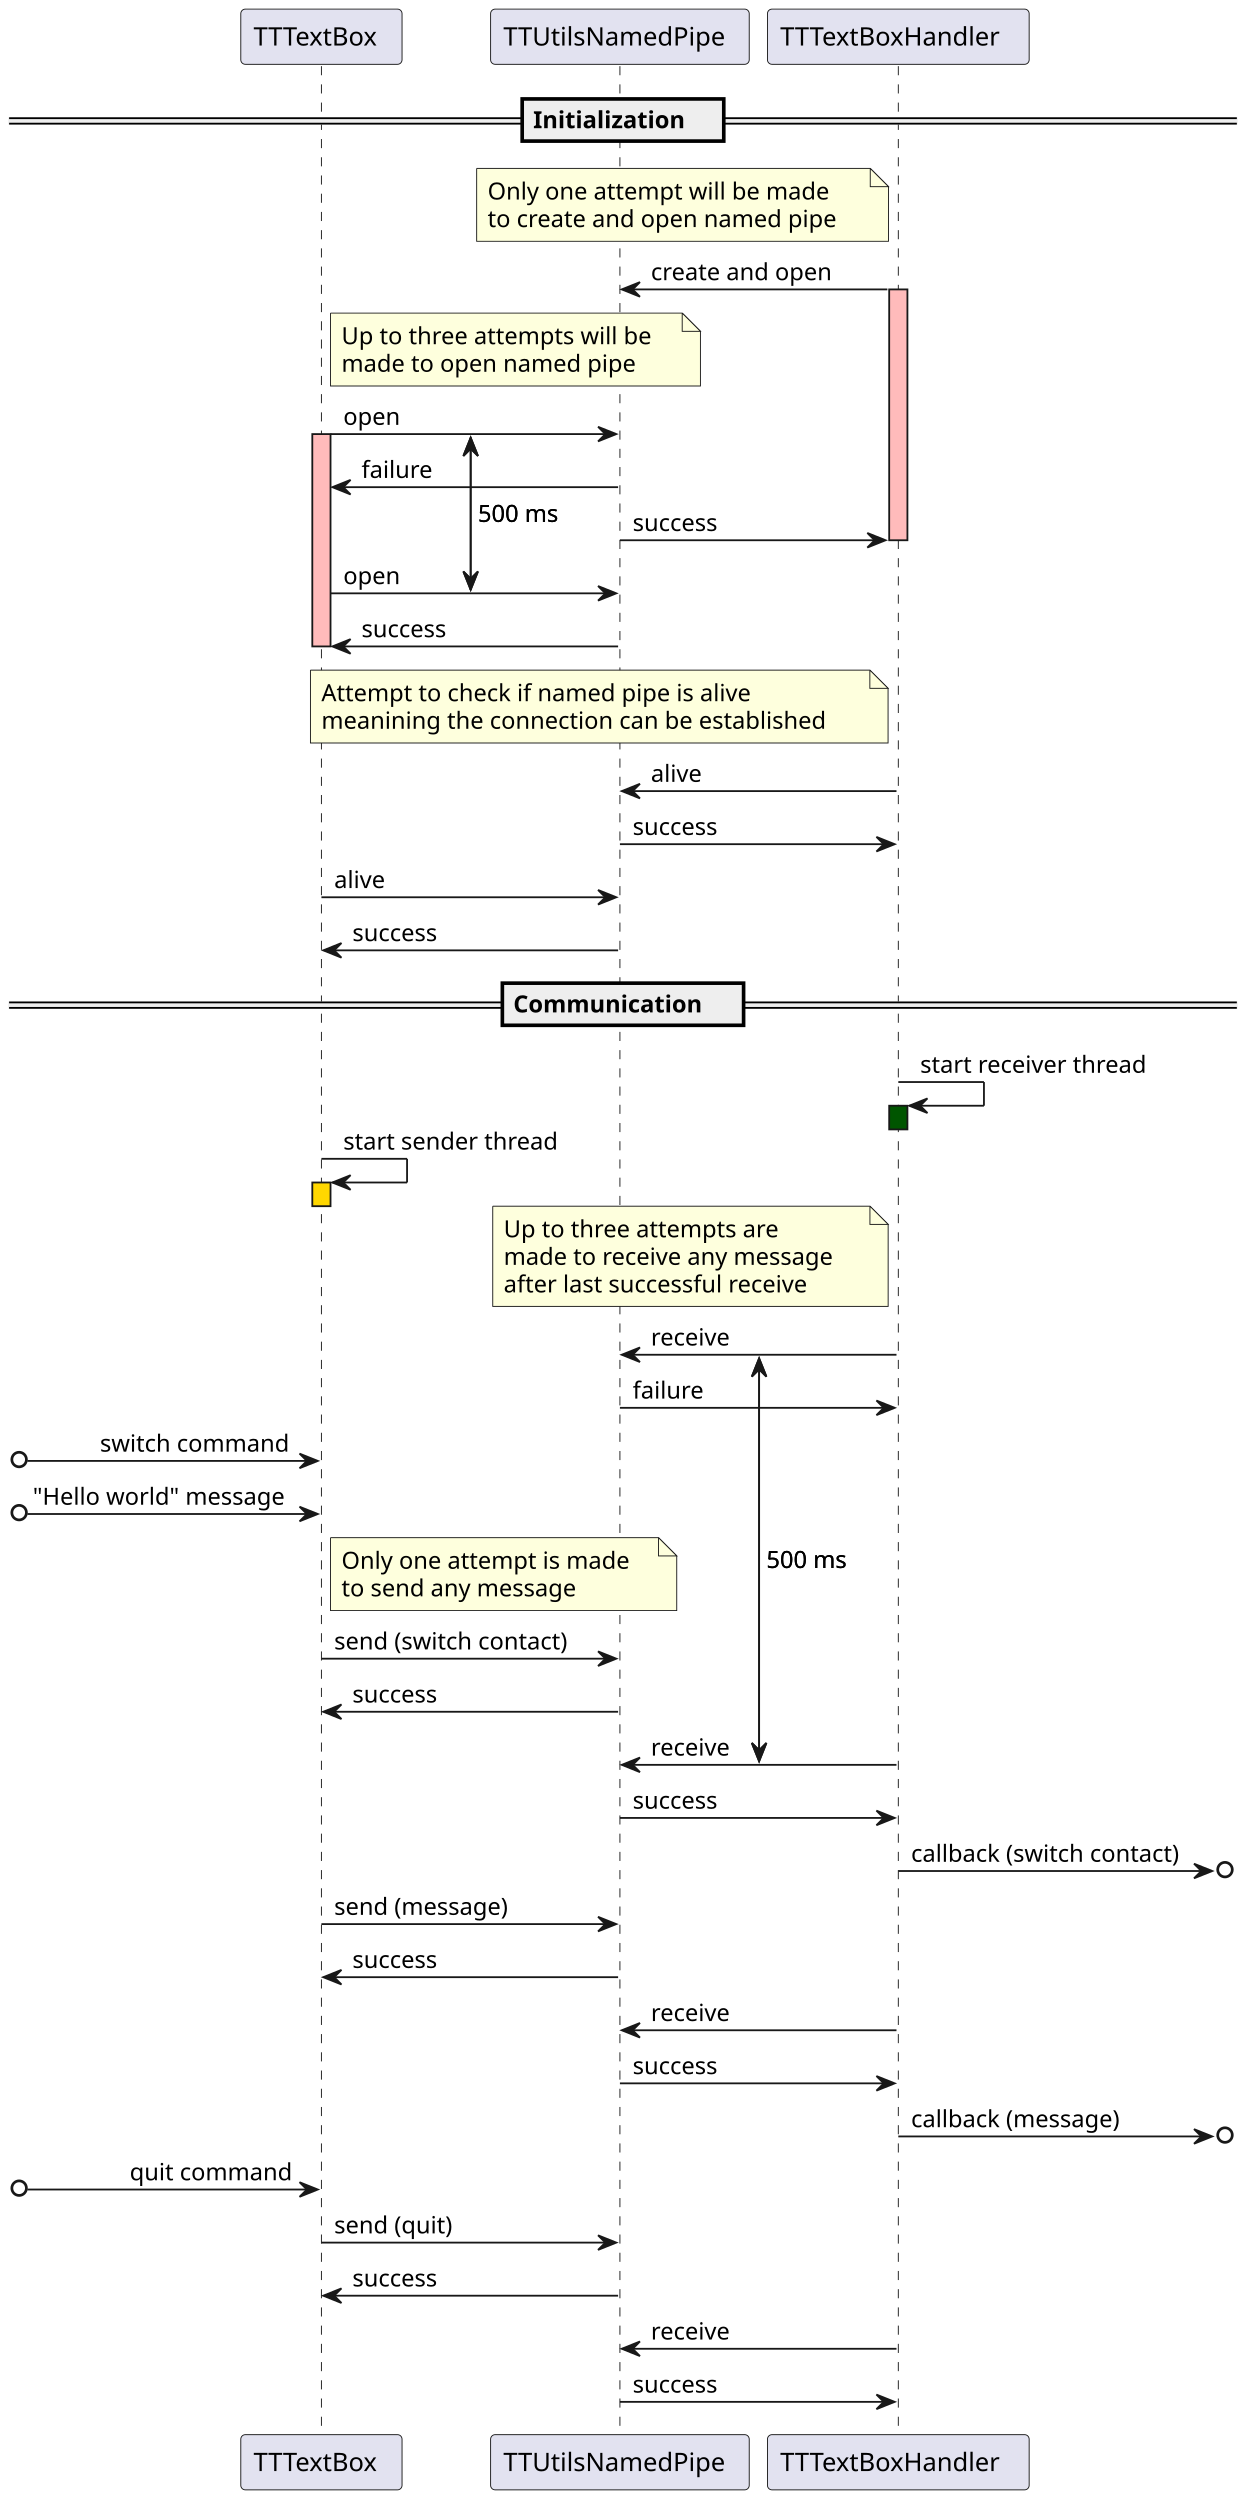
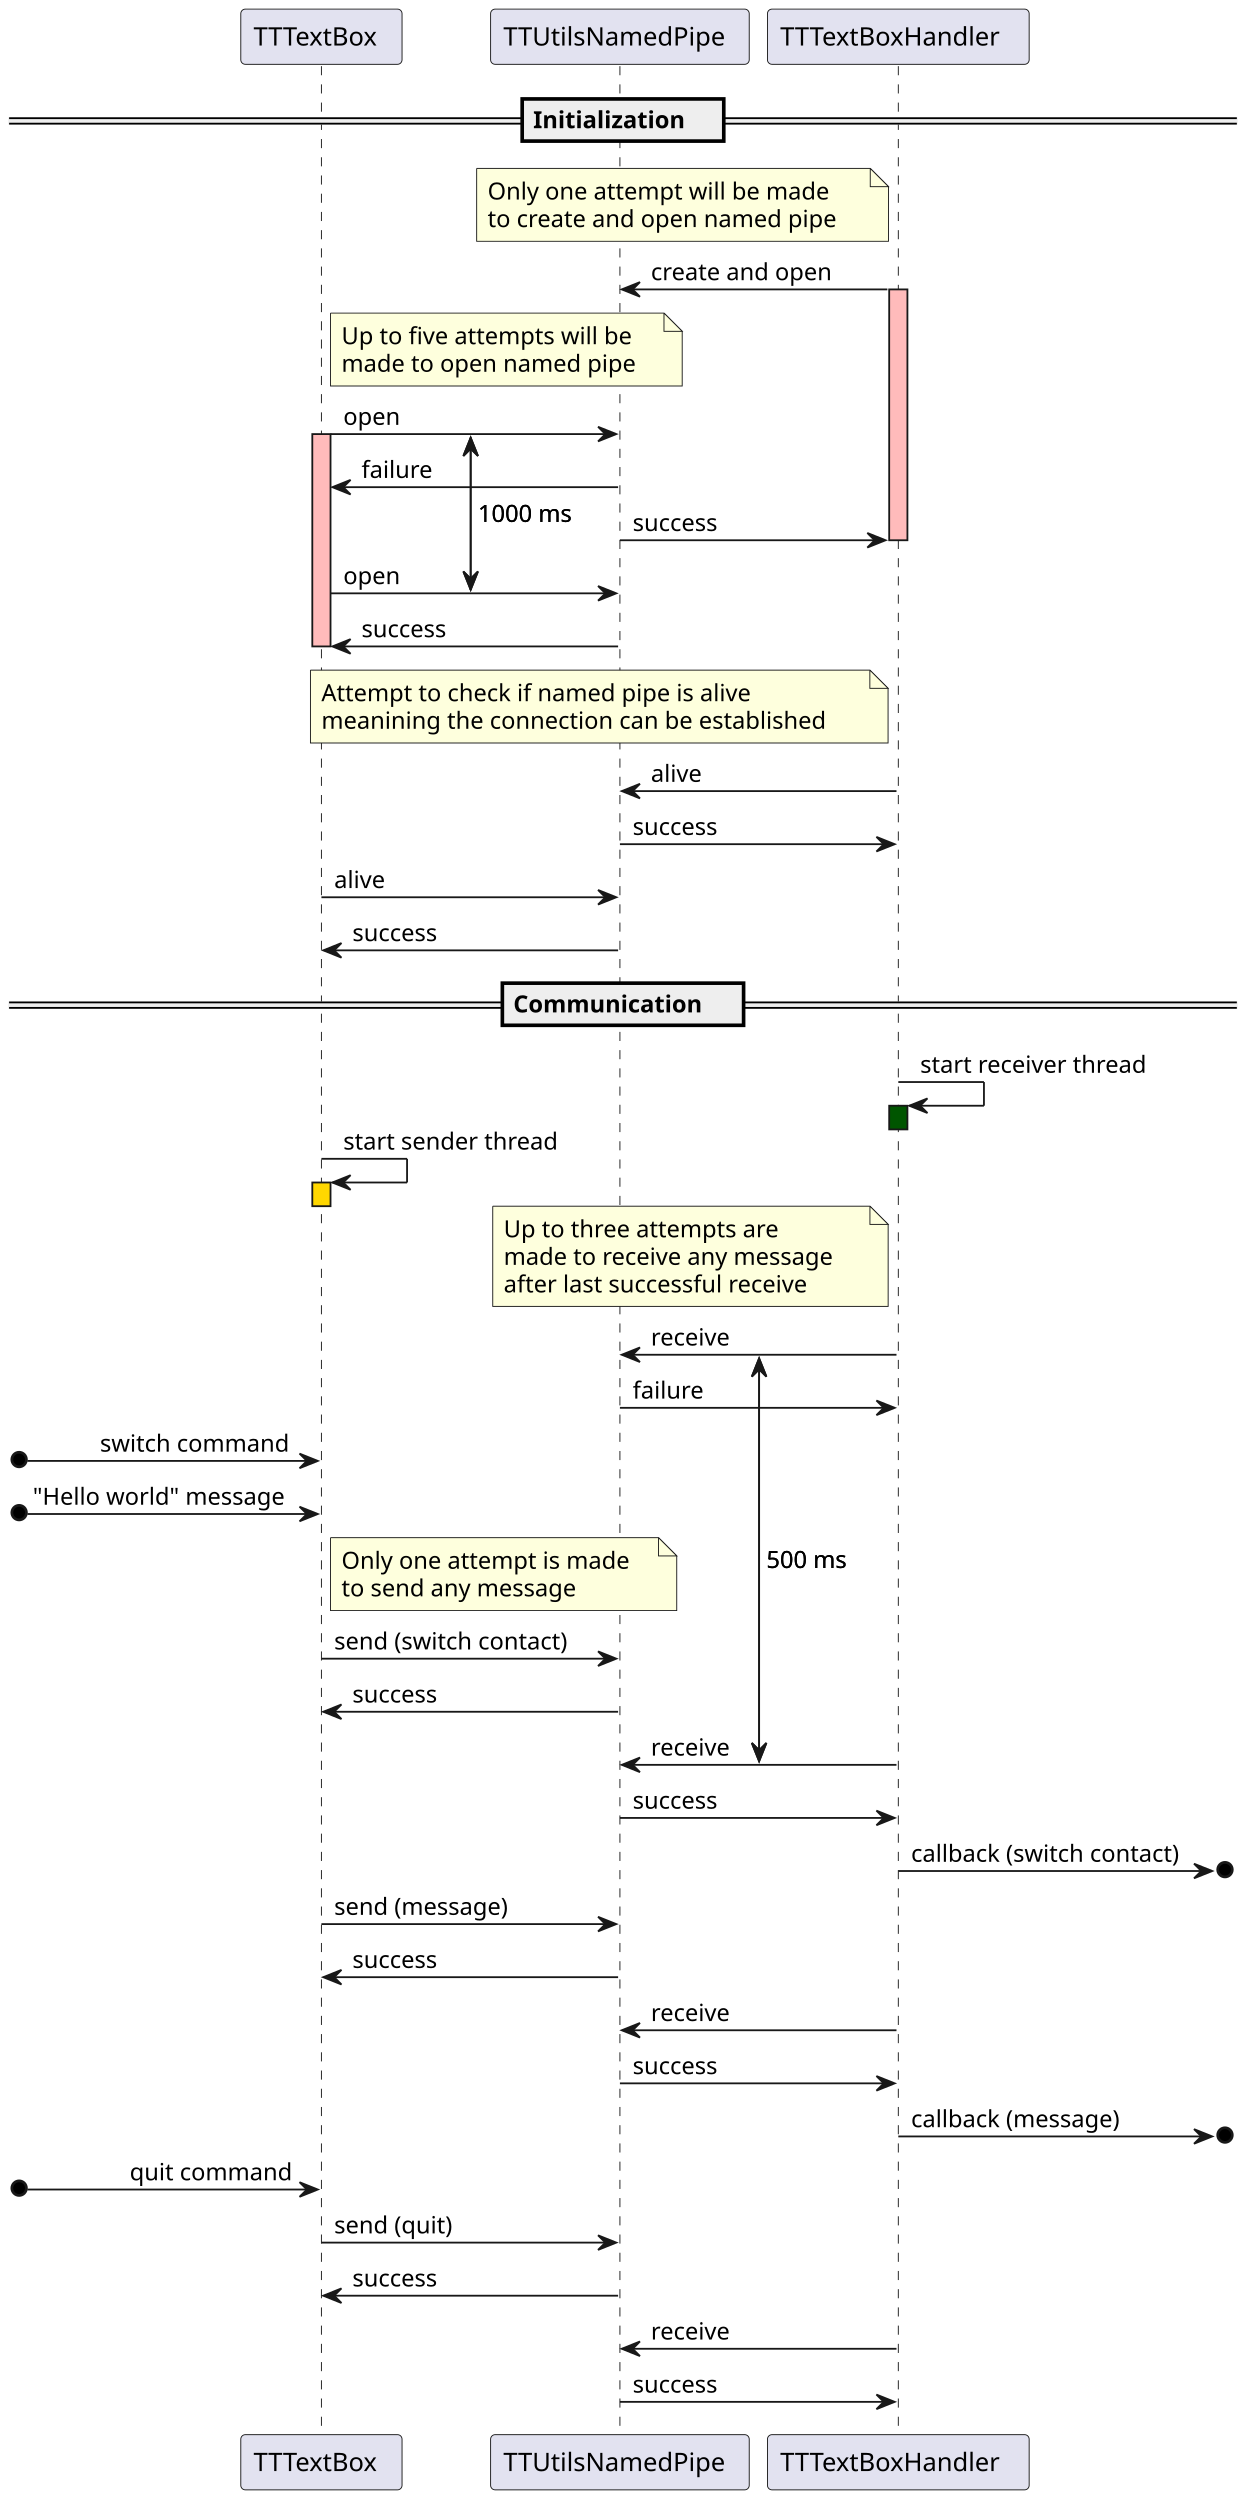
<svg xmlns="http://www.w3.org/2000/svg" contentStyleType="text/css" height="1372px" preserveAspectRatio="none" style="width:685px;height:1372px;background:#FFFFFF;" version="1.1" viewBox="0 0 685 1372" width="685px" zoomAndPan="magnify">
  <defs />
  <g>
    <line style="stroke:#181818;stroke-width:1.0;" x1="258.303" x2="258.303" y1="240.227" y2="323.625" />
    <polygon fill="#181818" points="254.303,250.227,258.303,240.227,262.303,250.227,258.303,246.227" style="stroke:#181818;stroke-width:1.0;" />
    <polygon fill="#181818" points="254.303,313.625,258.303,323.625,262.303,313.625,258.303,317.625" style="stroke:#181818;stroke-width:1.0;" />
-     <text fill="#000000" font-family="sans-serif" font-size="13" lengthAdjust="spacing" textLength="48.382" x="262.303" y="286.426">500 ms</text>
+     <text fill="#000000" font-family="sans-serif" font-size="13" lengthAdjust="spacing" textLength="56.653" x="262.303" y="286.426">1000 ms</text>
    <line style="stroke:#181818;stroke-width:1.0;" x1="416.602" x2="416.602" y1="745.484" y2="966.547" />
    <polygon fill="#181818" points="412.602,755.484,416.602,745.484,420.602,755.484,416.602,751.484" style="stroke:#181818;stroke-width:1.0;" />
    <polygon fill="#181818" points="412.602,956.547,416.602,966.547,420.602,956.547,416.602,960.547" style="stroke:#181818;stroke-width:1.0;" />
    <text fill="#000000" font-family="sans-serif" font-size="13" lengthAdjust="spacing" textLength="48.382" x="420.602" y="860.516">500 ms</text>
    <line style="stroke:#181818;stroke-width:0.5;stroke-dasharray:5.0,5.0;" x1="176.393" x2="176.393" y1="36.297" y2="1336.141" />
    <rect fill="#FFBBBB" height="116.531" style="stroke:#181818;stroke-width:1.0;" width="10" x="171.393" y="238.227" />
    <rect fill="#FFD700" height="13" style="stroke:#181818;stroke-width:1.0;" width="10" x="171.393" y="648.953" />
    <line style="stroke:#181818;stroke-width:0.5;stroke-dasharray:5.0,5.0;" x1="340.212" x2="340.212" y1="36.297" y2="1336.141" />
    <line style="stroke:#181818;stroke-width:0.5;stroke-dasharray:5.0,5.0;" x1="492.991" x2="492.991" y1="36.297" y2="1336.141" />
    <rect fill="#FFBBBB" height="137.664" style="stroke:#181818;stroke-width:1.0;" width="10" x="487.991" y="158.828" />
    <rect fill="#005500" height="13" style="stroke:#181818;stroke-width:1.0;" width="10" x="487.991" y="606.82" />
    <rect fill="#E2E2F0" height="30.297" rx="2.5" ry="2.5" style="stroke:#181818;stroke-width:0.5;" width="88.498" x="132.144" y="5" />
    <text fill="#000000" font-family="sans-serif" font-size="14" lengthAdjust="spacing" textLength="74.498" x="139.144" y="24.995">TTTextBox</text>
    <rect fill="#E2E2F0" height="30.297" rx="2.5" ry="2.5" style="stroke:#181818;stroke-width:0.5;" width="141.935" x="269.245" y="5" />
    <text fill="#000000" font-family="sans-serif" font-size="14" lengthAdjust="spacing" textLength="127.935" x="276.245" y="24.995">TTUtilsNamedPipe</text>
    <rect fill="#E2E2F0" height="30.297" rx="2.5" ry="2.5" style="stroke:#181818;stroke-width:0.5;" width="143.623" x="421.18" y="5" />
    <text fill="#000000" font-family="sans-serif" font-size="14" lengthAdjust="spacing" textLength="129.623" x="428.18" y="24.995">TTTextBoxHandler</text>
    <rect fill="#E2E2F0" height="30.297" rx="2.5" ry="2.5" style="stroke:#181818;stroke-width:0.5;" width="88.498" x="132.144" y="1336.141" />
    <text fill="#000000" font-family="sans-serif" font-size="14" lengthAdjust="spacing" textLength="74.498" x="139.144" y="1356.136">TTTextBox</text>
    <rect fill="#E2E2F0" height="30.297" rx="2.5" ry="2.5" style="stroke:#181818;stroke-width:0.5;" width="141.935" x="269.245" y="1336.141" />
    <text fill="#000000" font-family="sans-serif" font-size="14" lengthAdjust="spacing" textLength="127.935" x="276.245" y="1356.136">TTUtilsNamedPipe</text>
    <rect fill="#E2E2F0" height="30.297" rx="2.5" ry="2.5" style="stroke:#181818;stroke-width:0.5;" width="143.623" x="421.18" y="1336.141" />
    <text fill="#000000" font-family="sans-serif" font-size="14" lengthAdjust="spacing" textLength="129.623" x="428.18" y="1356.136">TTTextBoxHandler</text>
    <rect fill="#EEEEEE" height="3" style="stroke:#EEEEEE;stroke-width:1.0;" width="673.78" x="5" y="64.863" />
    <line style="stroke:#000000;stroke-width:1.0;" x1="5" x2="678.78" y1="64.863" y2="64.863" />
    <line style="stroke:#000000;stroke-width:1.0;" x1="5" x2="678.78" y1="67.863" y2="67.863" />
    <rect fill="#EEEEEE" height="23.133" style="stroke:#000000;stroke-width:2.0;" width="110.624" x="286.578" y="54.297" />
    <text fill="#000000" font-family="sans-serif" font-size="13" font-weight="bold" lengthAdjust="spacing" textLength="92.098" x="292.578" y="70.364">Initialization</text>
    <path d="M261.594,92.43 L261.594,132.43 L487.594,132.43 L487.594,102.43 L477.594,92.43 L261.594,92.43 " fill="#FEFFDD" style="stroke:#181818;stroke-width:0.5;" />
    <path d="M477.594,92.43 L477.594,102.43 L487.594,102.43 L477.594,92.43 " fill="#FEFFDD" style="stroke:#181818;stroke-width:0.5;" />
    <text fill="#000000" font-family="sans-serif" font-size="13" lengthAdjust="spacing" textLength="201.398" x="267.594" y="109.497">Only one attempt will be made</text>
    <text fill="#000000" font-family="sans-serif" font-size="13" lengthAdjust="spacing" textLength="205.398" x="267.594" y="124.629">to create and open named pipe</text>
    <polygon fill="#181818" points="351.212,154.828,341.212,158.828,351.212,162.828,347.212,158.828" style="stroke:#181818;stroke-width:1.0;" />
    <line style="stroke:#181818;stroke-width:1.0;" x1="345.212" x2="486.991" y1="158.828" y2="158.828" />
    <text fill="#000000" font-family="sans-serif" font-size="13" lengthAdjust="spacing" textLength="106.717" x="357.212" y="153.762">create and open</text>
-     <path d="M181.393,171.828 L181.393,211.828 L384.393,211.828 L384.393,181.828 L374.393,171.828 L181.393,171.828 " fill="#FEFFDD" style="stroke:#181818;stroke-width:0.5;" />
-     <path d="M374.393,171.828 L374.393,181.828 L384.393,181.828 L374.393,171.828 " fill="#FEFFDD" style="stroke:#181818;stroke-width:0.5;" />
-     <text fill="#000000" font-family="sans-serif" font-size="13" lengthAdjust="spacing" textLength="182.819" x="187.393" y="188.895">Up to three attempts will be</text>
+     <path d="M181.393,171.828 L181.393,211.828 L374.393,211.828 L374.393,181.828 L364.393,171.828 L181.393,171.828 " fill="#FEFFDD" style="stroke:#181818;stroke-width:0.5;" />
+     <path d="M364.393,171.828 L364.393,181.828 L374.393,181.828 L364.393,171.828 " fill="#FEFFDD" style="stroke:#181818;stroke-width:0.5;" />
+     <text fill="#000000" font-family="sans-serif" font-size="13" lengthAdjust="spacing" textLength="172.022" x="187.393" y="188.895">Up to five attempts will be</text>
    <text fill="#000000" font-family="sans-serif" font-size="13" lengthAdjust="spacing" textLength="172.136" x="187.393" y="204.028">made to open named pipe</text>
    <polygon fill="#181818" points="328.212,234.227,338.212,238.227,328.212,242.227,332.212,238.227" style="stroke:#181818;stroke-width:1.0;" />
    <line style="stroke:#181818;stroke-width:1.0;" x1="181.393" x2="334.212" y1="238.227" y2="238.227" />
    <text fill="#000000" font-family="sans-serif" font-size="13" lengthAdjust="spacing" textLength="32.443" x="188.393" y="233.161">open</text>
    <polygon fill="#181818" points="192.393,263.359,182.393,267.359,192.393,271.359,188.393,267.359" style="stroke:#181818;stroke-width:1.0;" />
    <line style="stroke:#181818;stroke-width:1.0;" x1="186.393" x2="339.212" y1="267.359" y2="267.359" />
    <text fill="#000000" font-family="sans-serif" font-size="13" lengthAdjust="spacing" textLength="41.349" x="198.393" y="262.293">failure</text>
    <polygon fill="#181818" points="475.991,292.492,485.991,296.492,475.991,300.492,479.991,296.492" style="stroke:#181818;stroke-width:1.0;" />
    <line style="stroke:#181818;stroke-width:1.0;" x1="340.212" x2="481.991" y1="296.492" y2="296.492" />
    <text fill="#000000" font-family="sans-serif" font-size="13" lengthAdjust="spacing" textLength="50.851" x="347.212" y="291.426">success</text>
    <polygon fill="#181818" points="328.212,321.625,338.212,325.625,328.212,329.625,332.212,325.625" style="stroke:#181818;stroke-width:1.0;" />
    <line style="stroke:#181818;stroke-width:1.0;" x1="181.393" x2="334.212" y1="325.625" y2="325.625" />
    <text fill="#000000" font-family="sans-serif" font-size="13" lengthAdjust="spacing" textLength="32.443" x="188.393" y="320.559">open</text>
    <polygon fill="#181818" points="192.393,350.758,182.393,354.758,192.393,358.758,188.393,354.758" style="stroke:#181818;stroke-width:1.0;" />
    <line style="stroke:#181818;stroke-width:1.0;" x1="186.393" x2="339.212" y1="354.758" y2="354.758" />
    <text fill="#000000" font-family="sans-serif" font-size="13" lengthAdjust="spacing" textLength="50.851" x="198.393" y="349.692">success</text>
    <path d="M170.372,367.758 L170.372,407.758 L487.372,407.758 L487.372,377.758 L477.372,367.758 L170.372,367.758 " fill="#FEFFDD" style="stroke:#181818;stroke-width:0.5;" />
    <path d="M477.372,367.758 L477.372,377.758 L487.372,377.758 L477.372,367.758 " fill="#FEFFDD" style="stroke:#181818;stroke-width:0.5;" />
    <text fill="#000000" font-family="sans-serif" font-size="13" lengthAdjust="spacing" textLength="255.823" x="176.372" y="384.825">Attempt to check if named pipe is alive</text>
    <text fill="#000000" font-family="sans-serif" font-size="13" lengthAdjust="spacing" textLength="296.62" x="176.372" y="399.957">meanining the connection can be established</text>
    <polygon fill="#181818" points="351.212,430.156,341.212,434.156,351.212,438.156,347.212,434.156" style="stroke:#181818;stroke-width:1.0;" />
    <line style="stroke:#181818;stroke-width:1.0;" x1="345.212" x2="491.991" y1="434.156" y2="434.156" />
    <text fill="#000000" font-family="sans-serif" font-size="13" lengthAdjust="spacing" textLength="30.881" x="357.212" y="429.09">alive</text>
    <polygon fill="#181818" points="480.991,459.289,490.991,463.289,480.991,467.289,484.991,463.289" style="stroke:#181818;stroke-width:1.0;" />
    <line style="stroke:#181818;stroke-width:1.0;" x1="340.212" x2="486.991" y1="463.289" y2="463.289" />
    <text fill="#000000" font-family="sans-serif" font-size="13" lengthAdjust="spacing" textLength="50.851" x="347.212" y="458.223">success</text>
    <polygon fill="#181818" points="328.212,488.422,338.212,492.422,328.212,496.422,332.212,492.422" style="stroke:#181818;stroke-width:1.0;" />
    <line style="stroke:#181818;stroke-width:1.0;" x1="176.393" x2="334.212" y1="492.422" y2="492.422" />
    <text fill="#000000" font-family="sans-serif" font-size="13" lengthAdjust="spacing" textLength="30.881" x="183.393" y="487.356">alive</text>
    <polygon fill="#181818" points="187.393,517.555,177.393,521.555,187.393,525.555,183.393,521.555" style="stroke:#181818;stroke-width:1.0;" />
    <line style="stroke:#181818;stroke-width:1.0;" x1="181.393" x2="339.212" y1="521.555" y2="521.555" />
    <text fill="#000000" font-family="sans-serif" font-size="13" lengthAdjust="spacing" textLength="50.851" x="193.393" y="516.489">success</text>
    <rect fill="#EEEEEE" height="3" style="stroke:#EEEEEE;stroke-width:1.0;" width="673.78" x="5" y="550.121" />
    <line style="stroke:#000000;stroke-width:1.0;" x1="5" x2="678.78" y1="550.121" y2="550.121" />
    <line style="stroke:#000000;stroke-width:1.0;" x1="5" x2="678.78" y1="553.121" y2="553.121" />
    <rect fill="#EEEEEE" height="23.133" style="stroke:#000000;stroke-width:2.0;" width="132.39" x="275.695" y="539.555" />
    <text fill="#000000" font-family="sans-serif" font-size="13" font-weight="bold" lengthAdjust="spacing" textLength="113.864" x="281.695" y="555.622">Communication</text>
    <line style="stroke:#181818;stroke-width:1.0;" x1="492.991" x2="539.991" y1="593.82" y2="593.82" />
    <line style="stroke:#181818;stroke-width:1.0;" x1="539.991" x2="539.991" y1="593.82" y2="606.82" />
    <line style="stroke:#181818;stroke-width:1.0;" x1="498.991" x2="539.991" y1="606.82" y2="606.82" />
    <polygon fill="#181818" points="508.991,602.82,498.991,606.82,508.991,610.82,504.991,606.82" style="stroke:#181818;stroke-width:1.0;" />
    <text fill="#000000" font-family="sans-serif" font-size="13" lengthAdjust="spacing" textLength="134.577" x="504.991" y="588.754">start receiver thread</text>
    <line style="stroke:#181818;stroke-width:1.0;" x1="176.393" x2="223.393" y1="635.953" y2="635.953" />
    <line style="stroke:#181818;stroke-width:1.0;" x1="223.393" x2="223.393" y1="635.953" y2="648.953" />
    <line style="stroke:#181818;stroke-width:1.0;" x1="182.393" x2="223.393" y1="648.953" y2="648.953" />
    <polygon fill="#181818" points="192.393,644.953,182.393,648.953,192.393,652.953,188.393,648.953" style="stroke:#181818;stroke-width:1.0;" />
    <text fill="#000000" font-family="sans-serif" font-size="13" lengthAdjust="spacing" textLength="126.045" x="188.393" y="630.887">start sender thread</text>
    <path d="M270.417,661.953 L270.417,716.953 L487.417,716.953 L487.417,671.953 L477.417,661.953 L270.417,661.953 " fill="#FEFFDD" style="stroke:#181818;stroke-width:0.5;" />
    <path d="M477.417,661.953 L477.417,671.953 L487.417,671.953 L477.417,661.953 " fill="#FEFFDD" style="stroke:#181818;stroke-width:0.5;" />
    <text fill="#000000" font-family="sans-serif" font-size="13" lengthAdjust="spacing" textLength="162.278" x="276.417" y="679.02">Up to three attempts are</text>
    <text fill="#000000" font-family="sans-serif" font-size="13" lengthAdjust="spacing" textLength="196.574" x="276.417" y="694.153">made to receive any message</text>
    <text fill="#000000" font-family="sans-serif" font-size="13" lengthAdjust="spacing" textLength="181.898" x="276.417" y="709.286">after last successful receive</text>
    <polygon fill="#181818" points="351.212,739.484,341.212,743.484,351.212,747.484,347.212,743.484" style="stroke:#181818;stroke-width:1.0;" />
    <line style="stroke:#181818;stroke-width:1.0;" x1="345.212" x2="491.991" y1="743.484" y2="743.484" />
    <text fill="#000000" font-family="sans-serif" font-size="13" lengthAdjust="spacing" textLength="47.791" x="357.212" y="738.418">receive</text>
    <polygon fill="#181818" points="480.991,768.617,490.991,772.617,480.991,776.617,484.991,772.617" style="stroke:#181818;stroke-width:1.0;" />
    <line style="stroke:#181818;stroke-width:1.0;" x1="340.212" x2="486.991" y1="772.617" y2="772.617" />
    <text fill="#000000" font-family="sans-serif" font-size="13" lengthAdjust="spacing" textLength="41.349" x="347.212" y="767.551">failure</text>
-     <ellipse cx="10.5" cy="801" fill="none" rx="4" ry="4" style="stroke:#181818;stroke-width:1.5;" />
+     <ellipse cx="10.5" cy="801" fill="#000000" rx="4" ry="4" style="stroke:#181818;stroke-width:1.5;" />
    <polygon fill="#181818" points="164.393,797.75,174.393,801.75,164.393,805.75,168.393,801.75" style="stroke:#181818;stroke-width:1.0;" />
    <line style="stroke:#181818;stroke-width:1.0;" x1="15" x2="170.393" y1="801.75" y2="801.75" />
    <text fill="#000000" font-family="sans-serif" font-size="13" lengthAdjust="spacing" textLength="110.519" x="54.873" y="796.684">switch command</text>
-     <ellipse cx="10.5" cy="830.133" fill="none" rx="4" ry="4" style="stroke:#181818;stroke-width:1.5;" />
+     <ellipse cx="10.5" cy="830.133" fill="#000000" rx="4" ry="4" style="stroke:#181818;stroke-width:1.5;" />
    <polygon fill="#181818" points="164.393,826.883,174.393,830.883,164.393,834.883,168.393,830.883" style="stroke:#181818;stroke-width:1.0;" />
    <line style="stroke:#181818;stroke-width:1.0;" x1="15" x2="170.393" y1="830.883" y2="830.883" />
    <text fill="#000000" font-family="sans-serif" font-size="13" lengthAdjust="spacing" textLength="147.393" x="18" y="825.817">"Hello world" message</text>
    <path d="M181.393,843.883 L181.393,883.883 L371.393,883.883 L371.393,853.883 L361.393,843.883 L181.393,843.883 " fill="#FEFFDD" style="stroke:#181818;stroke-width:0.5;" />
    <path d="M361.393,843.883 L361.393,853.883 L371.393,853.883 L361.393,843.883 " fill="#FEFFDD" style="stroke:#181818;stroke-width:0.5;" />
    <text fill="#000000" font-family="sans-serif" font-size="13" lengthAdjust="spacing" textLength="169.933" x="187.393" y="860.95">Only one attempt is made</text>
    <text fill="#000000" font-family="sans-serif" font-size="13" lengthAdjust="spacing" textLength="139.033" x="187.393" y="876.082">to send any message</text>
    <polygon fill="#181818" points="328.212,906.281,338.212,910.281,328.212,914.281,332.212,910.281" style="stroke:#181818;stroke-width:1.0;" />
    <line style="stroke:#181818;stroke-width:1.0;" x1="176.393" x2="334.212" y1="910.281" y2="910.281" />
    <text fill="#000000" font-family="sans-serif" font-size="13" lengthAdjust="spacing" textLength="139.82" x="183.393" y="905.215">send (switch contact)</text>
    <polygon fill="#181818" points="187.393,935.414,177.393,939.414,187.393,943.414,183.393,939.414" style="stroke:#181818;stroke-width:1.0;" />
    <line style="stroke:#181818;stroke-width:1.0;" x1="181.393" x2="339.212" y1="939.414" y2="939.414" />
    <text fill="#000000" font-family="sans-serif" font-size="13" lengthAdjust="spacing" textLength="50.851" x="193.393" y="934.348">success</text>
    <polygon fill="#181818" points="351.212,964.547,341.212,968.547,351.212,972.547,347.212,968.547" style="stroke:#181818;stroke-width:1.0;" />
    <line style="stroke:#181818;stroke-width:1.0;" x1="345.212" x2="491.991" y1="968.547" y2="968.547" />
    <text fill="#000000" font-family="sans-serif" font-size="13" lengthAdjust="spacing" textLength="47.791" x="357.212" y="963.481">receive</text>
    <polygon fill="#181818" points="480.991,993.68,490.991,997.68,480.991,1001.68,484.991,997.68" style="stroke:#181818;stroke-width:1.0;" />
    <line style="stroke:#181818;stroke-width:1.0;" x1="340.212" x2="486.991" y1="997.68" y2="997.68" />
    <text fill="#000000" font-family="sans-serif" font-size="13" lengthAdjust="spacing" textLength="50.851" x="347.212" y="992.614">success</text>
-     <ellipse cx="672.28" cy="1026.062" fill="none" rx="4" ry="4" style="stroke:#181818;stroke-width:1.5;" />
+     <ellipse cx="672.28" cy="1026.062" fill="#000000" rx="4" ry="4" style="stroke:#181818;stroke-width:1.5;" />
    <polygon fill="#181818" points="655.28,1022.812,665.28,1026.812,655.28,1030.812,659.28,1026.812" style="stroke:#181818;stroke-width:1.0;" />
    <line style="stroke:#181818;stroke-width:1.0;" x1="492.991" x2="661.28" y1="1026.812" y2="1026.812" />
    <text fill="#000000" font-family="sans-serif" font-size="13" lengthAdjust="spacing" textLength="161.789" x="499.991" y="1021.747">callback (switch contact)</text>
    <polygon fill="#181818" points="328.212,1051.945,338.212,1055.945,328.212,1059.945,332.212,1055.945" style="stroke:#181818;stroke-width:1.0;" />
    <line style="stroke:#181818;stroke-width:1.0;" x1="176.393" x2="334.212" y1="1055.945" y2="1055.945" />
    <text fill="#000000" font-family="sans-serif" font-size="13" lengthAdjust="spacing" textLength="103.962" x="183.393" y="1050.879">send (message)</text>
    <polygon fill="#181818" points="187.393,1081.078,177.393,1085.078,187.393,1089.078,183.393,1085.078" style="stroke:#181818;stroke-width:1.0;" />
    <line style="stroke:#181818;stroke-width:1.0;" x1="181.393" x2="339.212" y1="1085.078" y2="1085.078" />
    <text fill="#000000" font-family="sans-serif" font-size="13" lengthAdjust="spacing" textLength="50.851" x="193.393" y="1080.012">success</text>
    <polygon fill="#181818" points="351.212,1110.211,341.212,1114.211,351.212,1118.211,347.212,1114.211" style="stroke:#181818;stroke-width:1.0;" />
    <line style="stroke:#181818;stroke-width:1.0;" x1="345.212" x2="491.991" y1="1114.211" y2="1114.211" />
    <text fill="#000000" font-family="sans-serif" font-size="13" lengthAdjust="spacing" textLength="47.791" x="357.212" y="1109.145">receive</text>
    <polygon fill="#181818" points="480.991,1139.344,490.991,1143.344,480.991,1147.344,484.991,1143.344" style="stroke:#181818;stroke-width:1.0;" />
    <line style="stroke:#181818;stroke-width:1.0;" x1="340.212" x2="486.991" y1="1143.344" y2="1143.344" />
    <text fill="#000000" font-family="sans-serif" font-size="13" lengthAdjust="spacing" textLength="50.851" x="347.212" y="1138.278">success</text>
-     <ellipse cx="672.28" cy="1171.727" fill="none" rx="4" ry="4" style="stroke:#181818;stroke-width:1.5;" />
+     <ellipse cx="672.28" cy="1171.727" fill="#000000" rx="4" ry="4" style="stroke:#181818;stroke-width:1.5;" />
    <polygon fill="#181818" points="655.28,1168.477,665.28,1172.477,655.28,1176.477,659.28,1172.477" style="stroke:#181818;stroke-width:1.0;" />
    <line style="stroke:#181818;stroke-width:1.0;" x1="492.991" x2="661.28" y1="1172.477" y2="1172.477" />
    <text fill="#000000" font-family="sans-serif" font-size="13" lengthAdjust="spacing" textLength="125.931" x="499.991" y="1167.411">callback (message)</text>
-     <ellipse cx="10.5" cy="1200.859" fill="none" rx="4" ry="4" style="stroke:#181818;stroke-width:1.5;" />
+     <ellipse cx="10.5" cy="1200.859" fill="#000000" rx="4" ry="4" style="stroke:#181818;stroke-width:1.5;" />
    <polygon fill="#181818" points="164.393,1197.609,174.393,1201.609,164.393,1205.609,168.393,1201.609" style="stroke:#181818;stroke-width:1.0;" />
    <line style="stroke:#181818;stroke-width:1.0;" x1="15" x2="170.393" y1="1201.609" y2="1201.609" />
    <text fill="#000000" font-family="sans-serif" font-size="13" lengthAdjust="spacing" textLength="94.218" x="71.174" y="1196.543">quit command</text>
    <polygon fill="#181818" points="328.212,1226.742,338.212,1230.742,328.212,1234.742,332.212,1230.742" style="stroke:#181818;stroke-width:1.0;" />
    <line style="stroke:#181818;stroke-width:1.0;" x1="176.393" x2="334.212" y1="1230.742" y2="1230.742" />
    <text fill="#000000" font-family="sans-serif" font-size="13" lengthAdjust="spacing" textLength="70.738" x="183.393" y="1225.676">send (quit)</text>
    <polygon fill="#181818" points="187.393,1255.875,177.393,1259.875,187.393,1263.875,183.393,1259.875" style="stroke:#181818;stroke-width:1.0;" />
    <line style="stroke:#181818;stroke-width:1.0;" x1="181.393" x2="339.212" y1="1259.875" y2="1259.875" />
    <text fill="#000000" font-family="sans-serif" font-size="13" lengthAdjust="spacing" textLength="50.851" x="193.393" y="1254.809">success</text>
    <polygon fill="#181818" points="351.212,1285.008,341.212,1289.008,351.212,1293.008,347.212,1289.008" style="stroke:#181818;stroke-width:1.0;" />
    <line style="stroke:#181818;stroke-width:1.0;" x1="345.212" x2="491.991" y1="1289.008" y2="1289.008" />
    <text fill="#000000" font-family="sans-serif" font-size="13" lengthAdjust="spacing" textLength="47.791" x="357.212" y="1283.942">receive</text>
    <polygon fill="#181818" points="480.991,1314.141,490.991,1318.141,480.991,1322.141,484.991,1318.141" style="stroke:#181818;stroke-width:1.0;" />
    <line style="stroke:#181818;stroke-width:1.0;" x1="340.212" x2="486.991" y1="1318.141" y2="1318.141" />
    <text fill="#000000" font-family="sans-serif" font-size="13" lengthAdjust="spacing" textLength="50.851" x="347.212" y="1313.075">success</text>
    <line style="stroke:#181818;stroke-width:1.0;" x1="258.303" x2="258.303" y1="240.227" y2="323.625" />
    <polygon fill="#181818" points="254.303,250.227,258.303,240.227,262.303,250.227,258.303,246.227" style="stroke:#181818;stroke-width:1.0;" />
    <polygon fill="#181818" points="254.303,313.625,258.303,323.625,262.303,313.625,258.303,317.625" style="stroke:#181818;stroke-width:1.0;" />
-     <text fill="#000000" font-family="sans-serif" font-size="13" lengthAdjust="spacing" textLength="48.382" x="262.303" y="286.426">500 ms</text>
+     <text fill="#000000" font-family="sans-serif" font-size="13" lengthAdjust="spacing" textLength="56.653" x="262.303" y="286.426">1000 ms</text>
    <line style="stroke:#181818;stroke-width:1.0;" x1="416.602" x2="416.602" y1="745.484" y2="966.547" />
    <polygon fill="#181818" points="412.602,755.484,416.602,745.484,420.602,755.484,416.602,751.484" style="stroke:#181818;stroke-width:1.0;" />
    <polygon fill="#181818" points="412.602,956.547,416.602,966.547,420.602,956.547,416.602,960.547" style="stroke:#181818;stroke-width:1.0;" />
    <text fill="#000000" font-family="sans-serif" font-size="13" lengthAdjust="spacing" textLength="48.382" x="420.602" y="860.516">500 ms</text>
  </g>
</svg>
